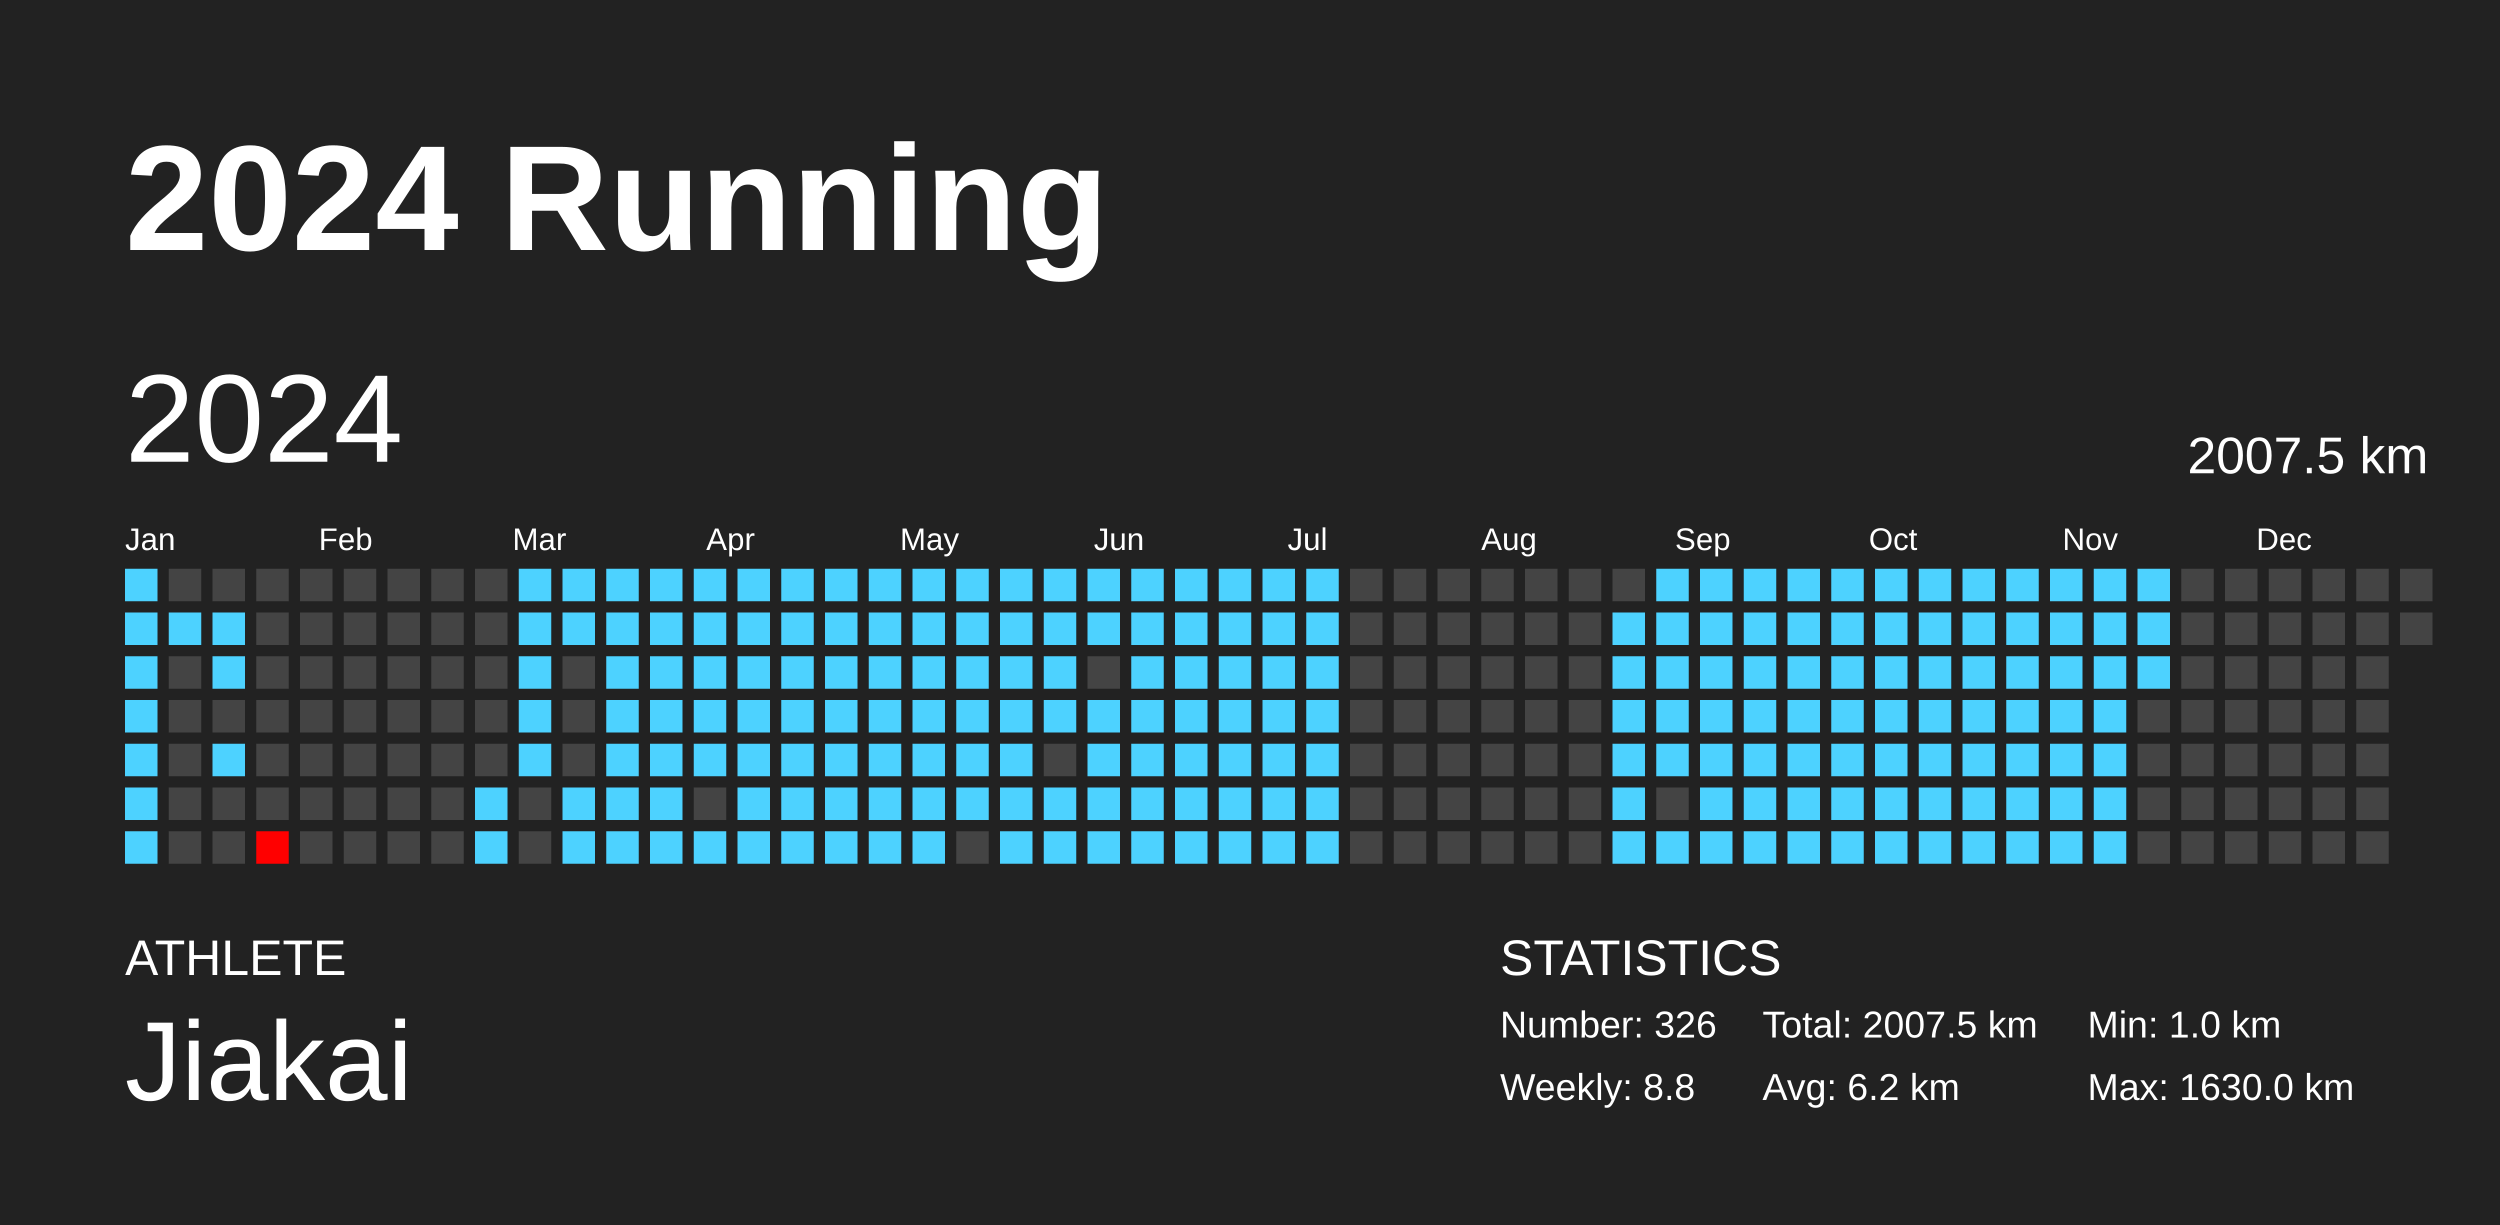
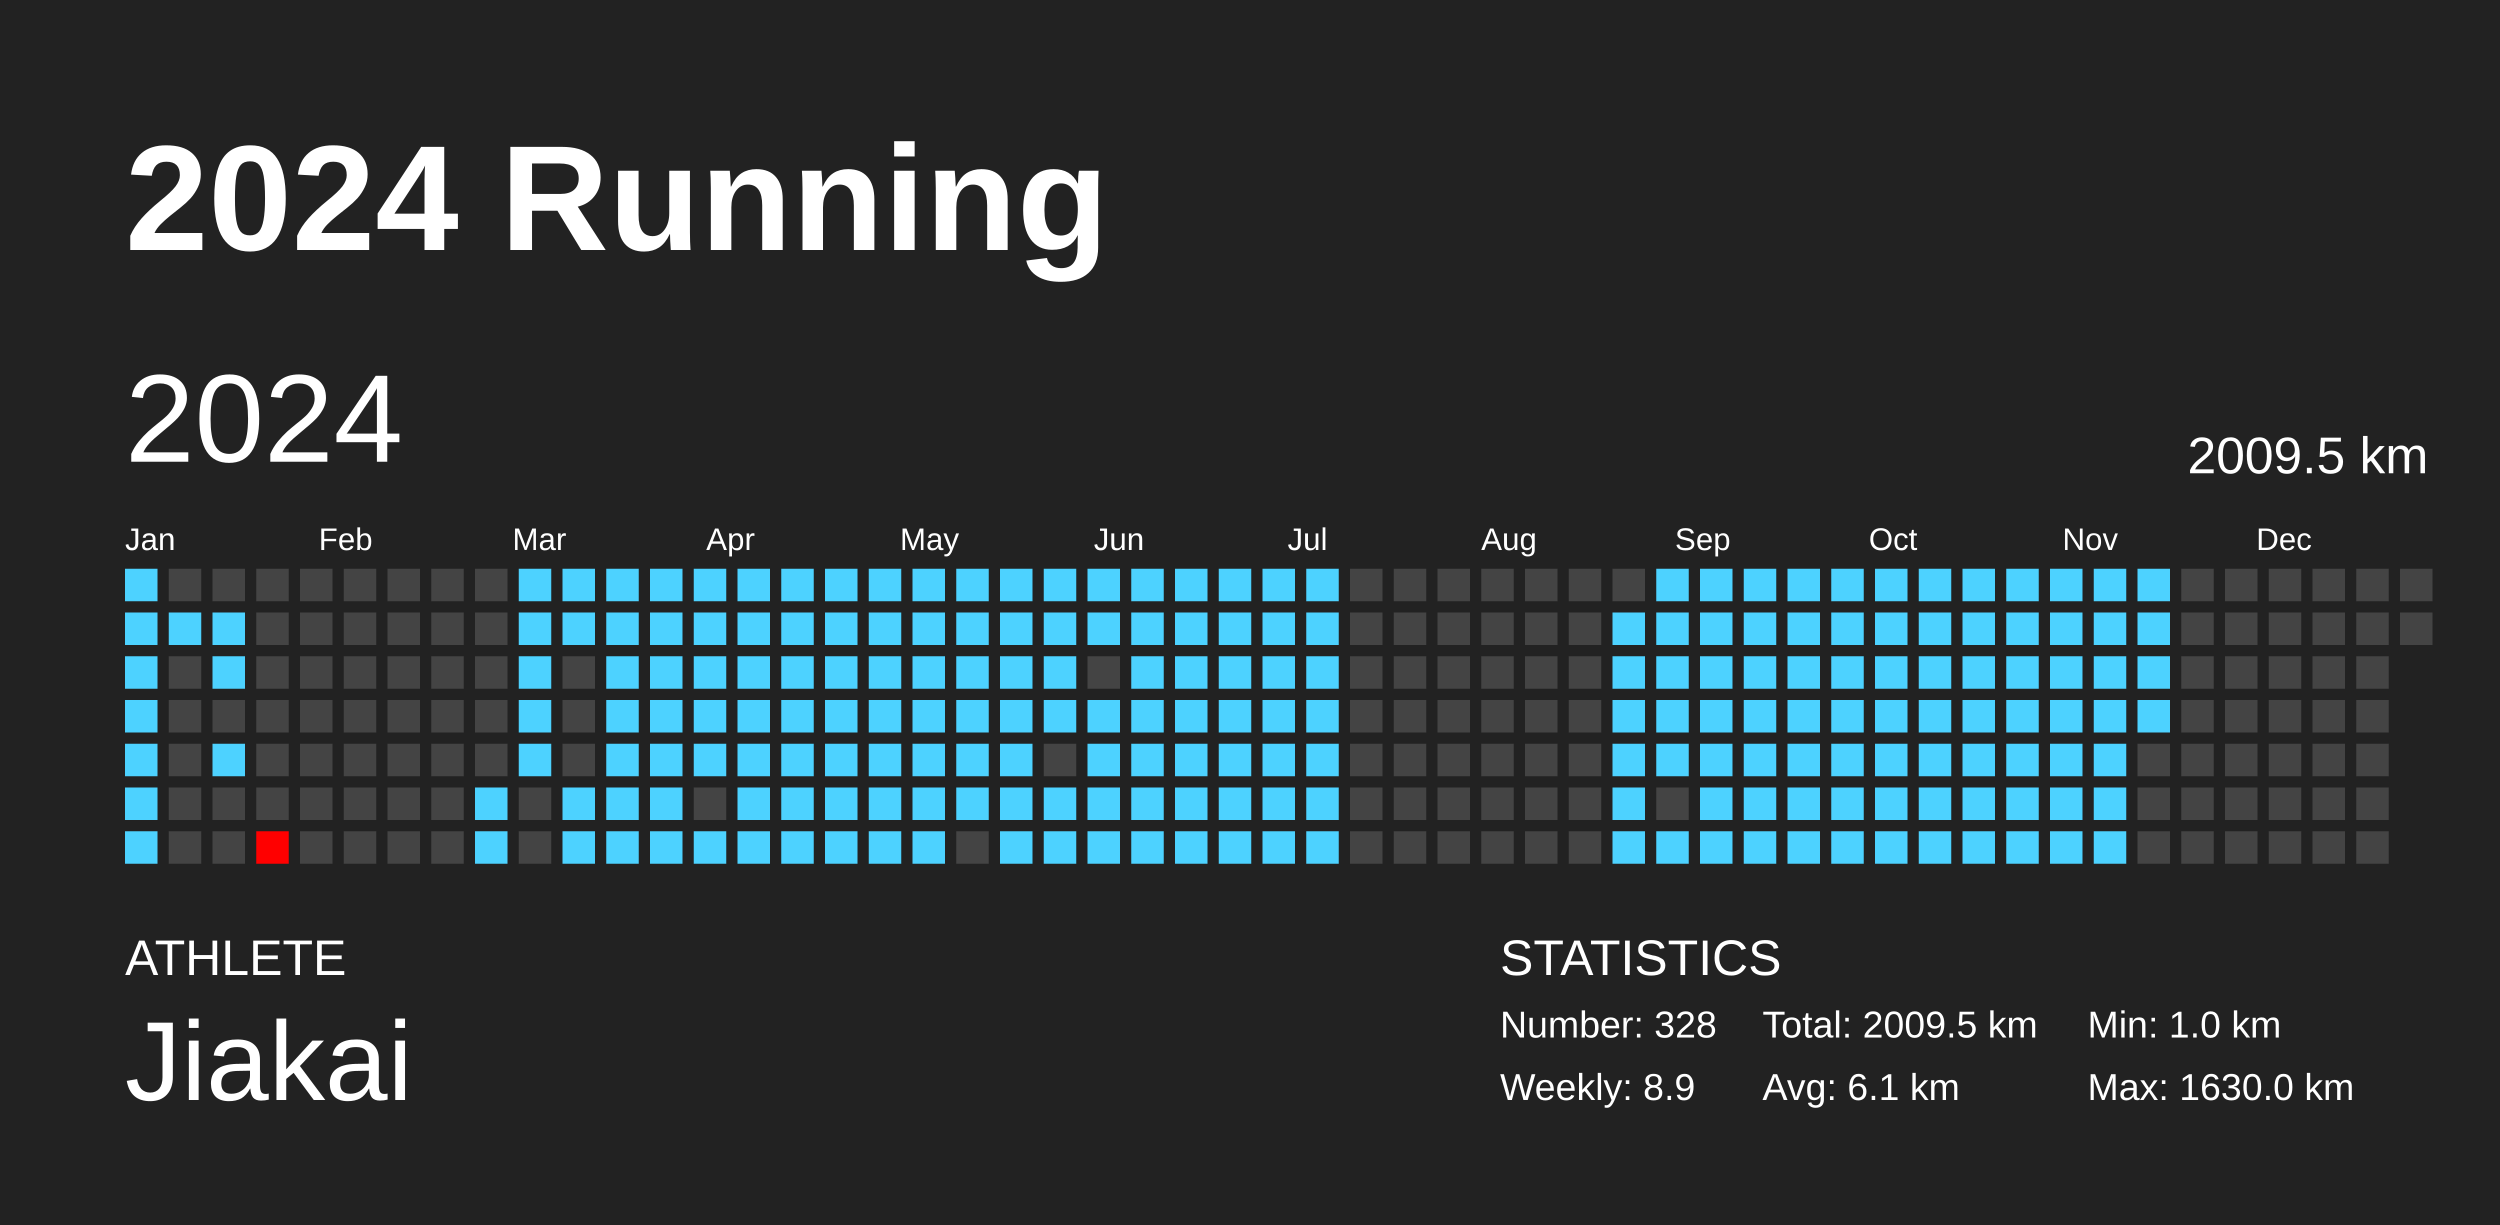
<svg xmlns="http://www.w3.org/2000/svg" baseProfile="full" height="98mm" version="1.1" viewBox="0,0,200,98" width="200mm">
  <defs />
  <rect fill="#222222" height="98" width="200" x="0" y="0" />
  <text fill="#FFFFFF" style="font-size:12px; font-family:Arial; font-weight:bold;" x="10" y="20">2024 Running</text>
  <text fill="#FFFFFF" style="font-size:4px; font-family:Arial" x="10" y="78">ATHLETE</text>
  <text fill="#FFFFFF" style="font-size:9px; font-family:Arial" x="10" y="88">Jiakai</text>
  <text fill="#FFFFFF" style="font-size:4px; font-family:Arial" x="120" y="78">STATISTICS</text>
-   <text fill="#FFFFFF" style="font-size:3px; font-family:Arial" x="120" y="83">Number: 326</text>
-   <text fill="#FFFFFF" style="font-size:3px; font-family:Arial" x="120" y="88">Weekly: 8.8</text>
-   <text fill="#FFFFFF" style="font-size:3px; font-family:Arial" x="141" y="83">Total: 2007.5 km</text>
-   <text fill="#FFFFFF" style="font-size:3px; font-family:Arial" x="141" y="88">Avg: 6.2 km</text>
+   <text fill="#FFFFFF" style="font-size:3px; font-family:Arial" x="120" y="83">Number: 328</text>
+   <text fill="#FFFFFF" style="font-size:3px; font-family:Arial" x="120" y="88">Weekly: 8.9</text>
+   <text fill="#FFFFFF" style="font-size:3px; font-family:Arial" x="141" y="83">Total: 2009.5 km</text>
+   <text fill="#FFFFFF" style="font-size:3px; font-family:Arial" x="141" y="88">Avg: 6.1 km</text>
  <text fill="#FFFFFF" style="font-size:3px; font-family:Arial" x="167" y="83">Min: 1.0 km</text>
  <text fill="#FFFFFF" style="font-size:3px; font-family:Arial" x="167" y="88">Max: 1630.0 km</text>
  <text dominant-baseline="hanging" fill="#FFFFFF" style="font-size:10.0px; font-family:Arial;" x="10" y="30">2024</text>
-   <text dominant-baseline="hanging" fill="#FFFFFF" style="font-size:4.125px; font-family:Arial;" x="175" y="35">2007.5 km</text>
+   <text dominant-baseline="hanging" fill="#FFFFFF" style="font-size:4.125px; font-family:Arial;" x="175" y="35">2009.5 km</text>
  <text fill="#FFFFFF" style="font-size:2.5px; font-family:Arial" x="10.0" y="44">Jan</text>
  <text fill="#FFFFFF" style="font-size:2.5px; font-family:Arial" x="25.5" y="44">Feb</text>
  <text fill="#FFFFFF" style="font-size:2.5px; font-family:Arial" x="41.0" y="44">Mar</text>
  <text fill="#FFFFFF" style="font-size:2.5px; font-family:Arial" x="56.5" y="44">Apr</text>
  <text fill="#FFFFFF" style="font-size:2.5px; font-family:Arial" x="72.0" y="44">May</text>
  <text fill="#FFFFFF" style="font-size:2.5px; font-family:Arial" x="87.5" y="44">Jun</text>
  <text fill="#FFFFFF" style="font-size:2.5px; font-family:Arial" x="103.0" y="44">Jul</text>
  <text fill="#FFFFFF" style="font-size:2.5px; font-family:Arial" x="118.5" y="44">Aug</text>
  <text fill="#FFFFFF" style="font-size:2.5px; font-family:Arial" x="134.0" y="44">Sep</text>
  <text fill="#FFFFFF" style="font-size:2.5px; font-family:Arial" x="149.5" y="44">Oct</text>
  <text fill="#FFFFFF" style="font-size:2.5px; font-family:Arial" x="165.0" y="44">Nov</text>
  <text fill="#FFFFFF" style="font-size:2.5px; font-family:Arial" x="180.5" y="44">Dec</text>
  <rect fill="#4dd2ff" height="2.6" width="2.6" x="10.0" y="45.5" />
  <rect fill="#4dd2ff" height="2.6" width="2.6" x="10.0" y="49.0" />
  <rect fill="#4dd2ff" height="2.6" width="2.6" x="10.0" y="52.5" />
  <rect fill="#4dd2ff" height="2.6" width="2.6" x="10.0" y="56.0" />
  <rect fill="#4dd2ff" height="2.6" width="2.6" x="10.0" y="59.5" />
  <rect fill="#4dd2ff" height="2.6" width="2.6" x="10.0" y="63.0" />
  <rect fill="#4dd2ff" height="2.6" width="2.6" x="10.0" y="66.5" />
  <rect fill="#444444" height="2.6" width="2.6" x="13.5" y="45.5" />
  <rect fill="#4dd2ff" height="2.6" width="2.6" x="13.5" y="49.0" />
  <rect fill="#444444" height="2.6" width="2.6" x="13.5" y="52.5" />
  <rect fill="#444444" height="2.6" width="2.6" x="13.5" y="56.0" />
  <rect fill="#444444" height="2.6" width="2.6" x="13.5" y="59.5" />
  <rect fill="#444444" height="2.6" width="2.6" x="13.5" y="63.0" />
  <rect fill="#444444" height="2.6" width="2.6" x="13.5" y="66.5" />
  <rect fill="#444444" height="2.6" width="2.6" x="17.0" y="45.5" />
  <rect fill="#4dd2ff" height="2.6" width="2.6" x="17.0" y="49.0" />
  <rect fill="#4dd2ff" height="2.6" width="2.6" x="17.0" y="52.5" />
  <rect fill="#444444" height="2.6" width="2.6" x="17.0" y="56.0" />
  <rect fill="#4dd2ff" height="2.6" width="2.6" x="17.0" y="59.5" />
  <rect fill="#444444" height="2.6" width="2.6" x="17.0" y="63.0" />
  <rect fill="#444444" height="2.6" width="2.6" x="17.0" y="66.5" />
  <rect fill="#444444" height="2.6" width="2.6" x="20.5" y="45.5" />
  <rect fill="#444444" height="2.6" width="2.6" x="20.5" y="49.0" />
  <rect fill="#444444" height="2.6" width="2.6" x="20.5" y="52.5" />
  <rect fill="#444444" height="2.6" width="2.6" x="20.5" y="56.0" />
  <rect fill="#444444" height="2.6" width="2.6" x="20.5" y="59.5" />
  <rect fill="#444444" height="2.6" width="2.6" x="20.5" y="63.0" />
  <rect fill="red" height="2.6" width="2.6" x="20.5" y="66.5" />
  <rect fill="#444444" height="2.6" width="2.6" x="24.0" y="45.5" />
  <rect fill="#444444" height="2.6" width="2.6" x="24.0" y="49.0" />
  <rect fill="#444444" height="2.6" width="2.6" x="24.0" y="52.5" />
  <rect fill="#444444" height="2.6" width="2.6" x="24.0" y="56.0" />
  <rect fill="#444444" height="2.6" width="2.6" x="24.0" y="59.5" />
  <rect fill="#444444" height="2.6" width="2.6" x="24.0" y="63.0" />
  <rect fill="#444444" height="2.6" width="2.6" x="24.0" y="66.5" />
  <rect fill="#444444" height="2.6" width="2.6" x="27.5" y="45.5" />
  <rect fill="#444444" height="2.6" width="2.6" x="27.5" y="49.0" />
  <rect fill="#444444" height="2.6" width="2.6" x="27.5" y="52.5" />
  <rect fill="#444444" height="2.6" width="2.6" x="27.5" y="56.0" />
  <rect fill="#444444" height="2.6" width="2.6" x="27.5" y="59.5" />
  <rect fill="#444444" height="2.6" width="2.6" x="27.5" y="63.0" />
  <rect fill="#444444" height="2.6" width="2.6" x="27.5" y="66.5" />
  <rect fill="#444444" height="2.6" width="2.6" x="31.0" y="45.5" />
  <rect fill="#444444" height="2.6" width="2.6" x="31.0" y="49.0" />
  <rect fill="#444444" height="2.6" width="2.6" x="31.0" y="52.5" />
  <rect fill="#444444" height="2.6" width="2.6" x="31.0" y="56.0" />
  <rect fill="#444444" height="2.6" width="2.6" x="31.0" y="59.5" />
  <rect fill="#444444" height="2.6" width="2.6" x="31.0" y="63.0" />
  <rect fill="#444444" height="2.6" width="2.6" x="31.0" y="66.5" />
  <rect fill="#444444" height="2.6" width="2.6" x="34.5" y="45.5" />
  <rect fill="#444444" height="2.6" width="2.6" x="34.5" y="49.0" />
  <rect fill="#444444" height="2.6" width="2.6" x="34.5" y="52.5" />
  <rect fill="#444444" height="2.6" width="2.6" x="34.5" y="56.0" />
  <rect fill="#444444" height="2.6" width="2.6" x="34.5" y="59.5" />
  <rect fill="#444444" height="2.6" width="2.6" x="34.5" y="63.0" />
  <rect fill="#444444" height="2.6" width="2.6" x="34.5" y="66.5" />
  <rect fill="#444444" height="2.6" width="2.6" x="38.0" y="45.5" />
  <rect fill="#444444" height="2.6" width="2.6" x="38.0" y="49.0" />
  <rect fill="#444444" height="2.6" width="2.6" x="38.0" y="52.5" />
  <rect fill="#444444" height="2.6" width="2.6" x="38.0" y="56.0" />
  <rect fill="#444444" height="2.6" width="2.6" x="38.0" y="59.5" />
  <rect fill="#4dd2ff" height="2.6" width="2.6" x="38.0" y="63.0" />
  <rect fill="#4dd2ff" height="2.6" width="2.6" x="38.0" y="66.5" />
  <rect fill="#4dd2ff" height="2.6" width="2.6" x="41.5" y="45.5" />
  <rect fill="#4dd2ff" height="2.6" width="2.6" x="41.5" y="49.0" />
  <rect fill="#4dd2ff" height="2.6" width="2.6" x="41.5" y="52.5" />
  <rect fill="#4dd2ff" height="2.6" width="2.6" x="41.5" y="56.0" />
  <rect fill="#4dd2ff" height="2.6" width="2.6" x="41.5" y="59.5" />
  <rect fill="#444444" height="2.6" width="2.6" x="41.5" y="63.0" />
  <rect fill="#444444" height="2.6" width="2.6" x="41.5" y="66.5" />
  <rect fill="#4dd2ff" height="2.6" width="2.6" x="45.0" y="45.5" />
  <rect fill="#4dd2ff" height="2.6" width="2.6" x="45.0" y="49.0" />
  <rect fill="#444444" height="2.6" width="2.6" x="45.0" y="52.5" />
  <rect fill="#444444" height="2.6" width="2.6" x="45.0" y="56.0" />
  <rect fill="#444444" height="2.6" width="2.6" x="45.0" y="59.5" />
  <rect fill="#4dd2ff" height="2.6" width="2.6" x="45.0" y="63.0" />
  <rect fill="#4dd2ff" height="2.6" width="2.6" x="45.0" y="66.5" />
  <rect fill="#4dd2ff" height="2.6" width="2.6" x="48.5" y="45.5" />
  <rect fill="#4dd2ff" height="2.6" width="2.6" x="48.5" y="49.0" />
  <rect fill="#4dd2ff" height="2.6" width="2.6" x="48.5" y="52.5" />
  <rect fill="#4dd2ff" height="2.6" width="2.6" x="48.5" y="56.0" />
  <rect fill="#4dd2ff" height="2.6" width="2.6" x="48.5" y="59.5" />
  <rect fill="#4dd2ff" height="2.6" width="2.6" x="48.5" y="63.0" />
  <rect fill="#4dd2ff" height="2.6" width="2.6" x="48.5" y="66.5" />
  <rect fill="#4dd2ff" height="2.6" width="2.6" x="52.0" y="45.5" />
  <rect fill="#4dd2ff" height="2.6" width="2.6" x="52.0" y="49.0" />
  <rect fill="#4dd2ff" height="2.6" width="2.6" x="52.0" y="52.5" />
  <rect fill="#4dd2ff" height="2.6" width="2.6" x="52.0" y="56.0" />
  <rect fill="#4dd2ff" height="2.6" width="2.6" x="52.0" y="59.5" />
  <rect fill="#4dd2ff" height="2.6" width="2.6" x="52.0" y="63.0" />
  <rect fill="#4dd2ff" height="2.6" width="2.6" x="52.0" y="66.5" />
  <rect fill="#4dd2ff" height="2.6" width="2.6" x="55.5" y="45.5" />
  <rect fill="#4dd2ff" height="2.6" width="2.6" x="55.5" y="49.0" />
  <rect fill="#4dd2ff" height="2.6" width="2.6" x="55.5" y="52.5" />
  <rect fill="#4dd2ff" height="2.6" width="2.6" x="55.5" y="56.0" />
  <rect fill="#4dd2ff" height="2.6" width="2.6" x="55.5" y="59.5" />
  <rect fill="#444444" height="2.6" width="2.6" x="55.5" y="63.0" />
  <rect fill="#4dd2ff" height="2.6" width="2.6" x="55.5" y="66.5" />
  <rect fill="#4dd2ff" height="2.6" width="2.6" x="59.0" y="45.5" />
  <rect fill="#4dd2ff" height="2.6" width="2.6" x="59.0" y="49.0" />
  <rect fill="#4dd2ff" height="2.6" width="2.6" x="59.0" y="52.5" />
  <rect fill="#4dd2ff" height="2.6" width="2.6" x="59.0" y="56.0" />
  <rect fill="#4dd2ff" height="2.6" width="2.6" x="59.0" y="59.5" />
  <rect fill="#4dd2ff" height="2.6" width="2.6" x="59.0" y="63.0" />
  <rect fill="#4dd2ff" height="2.6" width="2.6" x="59.0" y="66.5" />
  <rect fill="#4dd2ff" height="2.6" width="2.6" x="62.5" y="45.5" />
  <rect fill="#4dd2ff" height="2.6" width="2.6" x="62.5" y="49.0" />
  <rect fill="#4dd2ff" height="2.6" width="2.6" x="62.5" y="52.5" />
  <rect fill="#4dd2ff" height="2.6" width="2.6" x="62.5" y="56.0" />
  <rect fill="#4dd2ff" height="2.6" width="2.6" x="62.5" y="59.5" />
  <rect fill="#4dd2ff" height="2.6" width="2.6" x="62.5" y="63.0" />
  <rect fill="#4dd2ff" height="2.6" width="2.6" x="62.5" y="66.5" />
  <rect fill="#4dd2ff" height="2.6" width="2.6" x="66.0" y="45.5" />
  <rect fill="#4dd2ff" height="2.6" width="2.6" x="66.0" y="49.0" />
  <rect fill="#4dd2ff" height="2.6" width="2.6" x="66.0" y="52.5" />
  <rect fill="#4dd2ff" height="2.6" width="2.6" x="66.0" y="56.0" />
  <rect fill="#4dd2ff" height="2.6" width="2.6" x="66.0" y="59.5" />
  <rect fill="#4dd2ff" height="2.6" width="2.6" x="66.0" y="63.0" />
  <rect fill="#4dd2ff" height="2.6" width="2.6" x="66.0" y="66.5" />
  <rect fill="#4dd2ff" height="2.6" width="2.6" x="69.5" y="45.5" />
  <rect fill="#4dd2ff" height="2.6" width="2.6" x="69.5" y="49.0" />
  <rect fill="#4dd2ff" height="2.6" width="2.6" x="69.5" y="52.5" />
  <rect fill="#4dd2ff" height="2.6" width="2.6" x="69.5" y="56.0" />
  <rect fill="#4dd2ff" height="2.6" width="2.6" x="69.5" y="59.5" />
  <rect fill="#4dd2ff" height="2.6" width="2.6" x="69.5" y="63.0" />
  <rect fill="#4dd2ff" height="2.6" width="2.6" x="69.5" y="66.5" />
  <rect fill="#4dd2ff" height="2.6" width="2.6" x="73.0" y="45.5" />
  <rect fill="#4dd2ff" height="2.6" width="2.6" x="73.0" y="49.0" />
  <rect fill="#4dd2ff" height="2.6" width="2.6" x="73.0" y="52.5" />
  <rect fill="#4dd2ff" height="2.6" width="2.6" x="73.0" y="56.0" />
  <rect fill="#4dd2ff" height="2.6" width="2.6" x="73.0" y="59.5" />
  <rect fill="#4dd2ff" height="2.6" width="2.6" x="73.0" y="63.0" />
  <rect fill="#4dd2ff" height="2.6" width="2.6" x="73.0" y="66.5" />
  <rect fill="#4dd2ff" height="2.6" width="2.6" x="76.5" y="45.5" />
  <rect fill="#4dd2ff" height="2.6" width="2.6" x="76.5" y="49.0" />
  <rect fill="#4dd2ff" height="2.6" width="2.6" x="76.5" y="52.5" />
  <rect fill="#4dd2ff" height="2.6" width="2.6" x="76.5" y="56.0" />
  <rect fill="#4dd2ff" height="2.6" width="2.6" x="76.5" y="59.5" />
  <rect fill="#4dd2ff" height="2.6" width="2.6" x="76.5" y="63.0" />
  <rect fill="#444444" height="2.6" width="2.6" x="76.5" y="66.5" />
  <rect fill="#4dd2ff" height="2.6" width="2.6" x="80.0" y="45.5" />
  <rect fill="#4dd2ff" height="2.6" width="2.6" x="80.0" y="49.0" />
  <rect fill="#4dd2ff" height="2.6" width="2.6" x="80.0" y="52.5" />
  <rect fill="#4dd2ff" height="2.6" width="2.6" x="80.0" y="56.0" />
  <rect fill="#4dd2ff" height="2.6" width="2.6" x="80.0" y="59.5" />
  <rect fill="#4dd2ff" height="2.6" width="2.6" x="80.0" y="63.0" />
  <rect fill="#4dd2ff" height="2.6" width="2.6" x="80.0" y="66.5" />
  <rect fill="#4dd2ff" height="2.6" width="2.6" x="83.5" y="45.5" />
  <rect fill="#4dd2ff" height="2.6" width="2.6" x="83.5" y="49.0" />
  <rect fill="#4dd2ff" height="2.6" width="2.6" x="83.5" y="52.5" />
  <rect fill="#4dd2ff" height="2.6" width="2.6" x="83.5" y="56.0" />
  <rect fill="#444444" height="2.6" width="2.6" x="83.5" y="59.5" />
  <rect fill="#4dd2ff" height="2.6" width="2.6" x="83.5" y="63.0" />
  <rect fill="#4dd2ff" height="2.6" width="2.6" x="83.5" y="66.5" />
  <rect fill="#4dd2ff" height="2.6" width="2.6" x="87.0" y="45.5" />
  <rect fill="#4dd2ff" height="2.6" width="2.6" x="87.0" y="49.0" />
  <rect fill="#444444" height="2.6" width="2.6" x="87.0" y="52.5" />
  <rect fill="#4dd2ff" height="2.6" width="2.6" x="87.0" y="56.0" />
  <rect fill="#4dd2ff" height="2.6" width="2.6" x="87.0" y="59.5" />
  <rect fill="#4dd2ff" height="2.6" width="2.6" x="87.0" y="63.0" />
  <rect fill="#4dd2ff" height="2.6" width="2.6" x="87.0" y="66.5" />
  <rect fill="#4dd2ff" height="2.6" width="2.6" x="90.5" y="45.5" />
  <rect fill="#4dd2ff" height="2.6" width="2.6" x="90.5" y="49.0" />
  <rect fill="#4dd2ff" height="2.6" width="2.6" x="90.5" y="52.5" />
  <rect fill="#4dd2ff" height="2.6" width="2.6" x="90.5" y="56.0" />
  <rect fill="#4dd2ff" height="2.6" width="2.6" x="90.5" y="59.5" />
  <rect fill="#4dd2ff" height="2.6" width="2.6" x="90.5" y="63.0" />
  <rect fill="#4dd2ff" height="2.6" width="2.6" x="90.5" y="66.5" />
  <rect fill="#4dd2ff" height="2.6" width="2.6" x="94.0" y="45.5" />
  <rect fill="#4dd2ff" height="2.6" width="2.6" x="94.0" y="49.0" />
  <rect fill="#4dd2ff" height="2.6" width="2.6" x="94.0" y="52.5" />
  <rect fill="#4dd2ff" height="2.6" width="2.6" x="94.0" y="56.0" />
  <rect fill="#4dd2ff" height="2.6" width="2.6" x="94.0" y="59.5" />
  <rect fill="#4dd2ff" height="2.6" width="2.6" x="94.0" y="63.0" />
  <rect fill="#4dd2ff" height="2.6" width="2.6" x="94.0" y="66.5" />
  <rect fill="#4dd2ff" height="2.6" width="2.6" x="97.5" y="45.5" />
  <rect fill="#4dd2ff" height="2.6" width="2.6" x="97.5" y="49.0" />
  <rect fill="#4dd2ff" height="2.6" width="2.6" x="97.5" y="52.5" />
  <rect fill="#4dd2ff" height="2.6" width="2.6" x="97.5" y="56.0" />
  <rect fill="#4dd2ff" height="2.6" width="2.6" x="97.5" y="59.5" />
  <rect fill="#4dd2ff" height="2.6" width="2.6" x="97.5" y="63.0" />
  <rect fill="#4dd2ff" height="2.6" width="2.6" x="97.5" y="66.5" />
  <rect fill="#4dd2ff" height="2.6" width="2.6" x="101.0" y="45.5" />
  <rect fill="#4dd2ff" height="2.6" width="2.6" x="101.0" y="49.0" />
  <rect fill="#4dd2ff" height="2.6" width="2.6" x="101.0" y="52.5" />
  <rect fill="#4dd2ff" height="2.6" width="2.6" x="101.0" y="56.0" />
  <rect fill="#4dd2ff" height="2.6" width="2.6" x="101.0" y="59.5" />
  <rect fill="#4dd2ff" height="2.6" width="2.6" x="101.0" y="63.0" />
  <rect fill="#4dd2ff" height="2.6" width="2.6" x="101.0" y="66.5" />
  <rect fill="#4dd2ff" height="2.6" width="2.6" x="104.5" y="45.5" />
  <rect fill="#4dd2ff" height="2.6" width="2.6" x="104.5" y="49.0" />
  <rect fill="#4dd2ff" height="2.6" width="2.6" x="104.5" y="52.5" />
  <rect fill="#4dd2ff" height="2.6" width="2.6" x="104.5" y="56.0" />
  <rect fill="#4dd2ff" height="2.6" width="2.6" x="104.5" y="59.5" />
  <rect fill="#4dd2ff" height="2.6" width="2.6" x="104.5" y="63.0" />
  <rect fill="#4dd2ff" height="2.6" width="2.6" x="104.5" y="66.5" />
  <rect fill="#444444" height="2.6" width="2.6" x="108.0" y="45.5" />
  <rect fill="#444444" height="2.6" width="2.6" x="108.0" y="49.0" />
  <rect fill="#444444" height="2.6" width="2.6" x="108.0" y="52.5" />
  <rect fill="#444444" height="2.6" width="2.6" x="108.0" y="56.0" />
  <rect fill="#444444" height="2.6" width="2.6" x="108.0" y="59.5" />
  <rect fill="#444444" height="2.6" width="2.6" x="108.0" y="63.0" />
  <rect fill="#444444" height="2.6" width="2.6" x="108.0" y="66.5" />
  <rect fill="#444444" height="2.6" width="2.6" x="111.5" y="45.5" />
  <rect fill="#444444" height="2.6" width="2.6" x="111.5" y="49.0" />
  <rect fill="#444444" height="2.6" width="2.6" x="111.5" y="52.5" />
  <rect fill="#444444" height="2.6" width="2.6" x="111.5" y="56.0" />
  <rect fill="#444444" height="2.6" width="2.6" x="111.5" y="59.5" />
  <rect fill="#444444" height="2.6" width="2.6" x="111.5" y="63.0" />
  <rect fill="#444444" height="2.6" width="2.6" x="111.5" y="66.5" />
  <rect fill="#444444" height="2.6" width="2.6" x="115.0" y="45.5" />
  <rect fill="#444444" height="2.6" width="2.6" x="115.0" y="49.0" />
  <rect fill="#444444" height="2.6" width="2.6" x="115.0" y="52.5" />
  <rect fill="#444444" height="2.6" width="2.6" x="115.0" y="56.0" />
  <rect fill="#444444" height="2.6" width="2.6" x="115.0" y="59.5" />
  <rect fill="#444444" height="2.6" width="2.6" x="115.0" y="63.0" />
  <rect fill="#444444" height="2.6" width="2.6" x="115.0" y="66.5" />
  <rect fill="#444444" height="2.6" width="2.6" x="118.5" y="45.5" />
  <rect fill="#444444" height="2.6" width="2.6" x="118.5" y="49.0" />
  <rect fill="#444444" height="2.6" width="2.6" x="118.5" y="52.5" />
  <rect fill="#444444" height="2.6" width="2.6" x="118.5" y="56.0" />
  <rect fill="#444444" height="2.6" width="2.6" x="118.5" y="59.5" />
  <rect fill="#444444" height="2.6" width="2.6" x="118.5" y="63.0" />
  <rect fill="#444444" height="2.6" width="2.6" x="118.5" y="66.5" />
  <rect fill="#444444" height="2.6" width="2.6" x="122.0" y="45.5" />
  <rect fill="#444444" height="2.6" width="2.6" x="122.0" y="49.0" />
  <rect fill="#444444" height="2.6" width="2.6" x="122.0" y="52.5" />
  <rect fill="#444444" height="2.6" width="2.6" x="122.0" y="56.0" />
  <rect fill="#444444" height="2.6" width="2.6" x="122.0" y="59.5" />
  <rect fill="#444444" height="2.6" width="2.6" x="122.0" y="63.0" />
  <rect fill="#444444" height="2.6" width="2.6" x="122.0" y="66.5" />
  <rect fill="#444444" height="2.6" width="2.6" x="125.5" y="45.5" />
  <rect fill="#444444" height="2.6" width="2.6" x="125.5" y="49.0" />
  <rect fill="#444444" height="2.6" width="2.6" x="125.5" y="52.5" />
  <rect fill="#444444" height="2.6" width="2.6" x="125.5" y="56.0" />
  <rect fill="#444444" height="2.6" width="2.6" x="125.5" y="59.5" />
  <rect fill="#444444" height="2.6" width="2.6" x="125.5" y="63.0" />
  <rect fill="#444444" height="2.6" width="2.6" x="125.5" y="66.5" />
  <rect fill="#444444" height="2.6" width="2.6" x="129.0" y="45.5" />
  <rect fill="#4dd2ff" height="2.6" width="2.6" x="129.0" y="49.0" />
  <rect fill="#4dd2ff" height="2.6" width="2.6" x="129.0" y="52.5" />
  <rect fill="#4dd2ff" height="2.6" width="2.6" x="129.0" y="56.0" />
  <rect fill="#4dd2ff" height="2.6" width="2.6" x="129.0" y="59.5" />
  <rect fill="#4dd2ff" height="2.6" width="2.6" x="129.0" y="63.0" />
  <rect fill="#4dd2ff" height="2.6" width="2.6" x="129.0" y="66.5" />
  <rect fill="#4dd2ff" height="2.6" width="2.6" x="132.5" y="45.5" />
  <rect fill="#4dd2ff" height="2.6" width="2.6" x="132.5" y="49.0" />
  <rect fill="#4dd2ff" height="2.6" width="2.6" x="132.5" y="52.5" />
  <rect fill="#4dd2ff" height="2.6" width="2.6" x="132.5" y="56.0" />
  <rect fill="#4dd2ff" height="2.6" width="2.6" x="132.5" y="59.5" />
  <rect fill="#444444" height="2.6" width="2.6" x="132.5" y="63.0" />
  <rect fill="#4dd2ff" height="2.6" width="2.6" x="132.5" y="66.5" />
  <rect fill="#4dd2ff" height="2.6" width="2.6" x="136.0" y="45.5" />
  <rect fill="#4dd2ff" height="2.6" width="2.6" x="136.0" y="49.0" />
  <rect fill="#4dd2ff" height="2.6" width="2.6" x="136.0" y="52.5" />
  <rect fill="#4dd2ff" height="2.6" width="2.6" x="136.0" y="56.0" />
  <rect fill="#4dd2ff" height="2.6" width="2.6" x="136.0" y="59.5" />
  <rect fill="#4dd2ff" height="2.6" width="2.6" x="136.0" y="63.0" />
  <rect fill="#4dd2ff" height="2.6" width="2.6" x="136.0" y="66.5" />
  <rect fill="#4dd2ff" height="2.6" width="2.6" x="139.5" y="45.5" />
  <rect fill="#4dd2ff" height="2.6" width="2.6" x="139.5" y="49.0" />
  <rect fill="#4dd2ff" height="2.6" width="2.6" x="139.5" y="52.5" />
  <rect fill="#4dd2ff" height="2.6" width="2.6" x="139.5" y="56.0" />
  <rect fill="#4dd2ff" height="2.6" width="2.6" x="139.5" y="59.5" />
  <rect fill="#4dd2ff" height="2.6" width="2.6" x="139.5" y="63.0" />
  <rect fill="#4dd2ff" height="2.6" width="2.6" x="139.5" y="66.5" />
  <rect fill="#4dd2ff" height="2.6" width="2.6" x="143.0" y="45.5" />
  <rect fill="#4dd2ff" height="2.6" width="2.6" x="143.0" y="49.0" />
  <rect fill="#4dd2ff" height="2.6" width="2.6" x="143.0" y="52.5" />
  <rect fill="#4dd2ff" height="2.6" width="2.6" x="143.0" y="56.0" />
  <rect fill="#4dd2ff" height="2.6" width="2.6" x="143.0" y="59.5" />
  <rect fill="#4dd2ff" height="2.6" width="2.6" x="143.0" y="63.0" />
  <rect fill="#4dd2ff" height="2.6" width="2.6" x="143.0" y="66.5" />
  <rect fill="#4dd2ff" height="2.6" width="2.6" x="146.5" y="45.5" />
  <rect fill="#4dd2ff" height="2.6" width="2.6" x="146.5" y="49.0" />
  <rect fill="#4dd2ff" height="2.6" width="2.6" x="146.5" y="52.5" />
  <rect fill="#4dd2ff" height="2.6" width="2.6" x="146.5" y="56.0" />
  <rect fill="#4dd2ff" height="2.6" width="2.6" x="146.5" y="59.5" />
  <rect fill="#4dd2ff" height="2.6" width="2.6" x="146.5" y="63.0" />
  <rect fill="#4dd2ff" height="2.6" width="2.6" x="146.5" y="66.5" />
  <rect fill="#4dd2ff" height="2.6" width="2.6" x="150.0" y="45.5" />
  <rect fill="#4dd2ff" height="2.6" width="2.6" x="150.0" y="49.0" />
  <rect fill="#4dd2ff" height="2.6" width="2.6" x="150.0" y="52.5" />
  <rect fill="#4dd2ff" height="2.6" width="2.6" x="150.0" y="56.0" />
  <rect fill="#4dd2ff" height="2.6" width="2.6" x="150.0" y="59.5" />
  <rect fill="#4dd2ff" height="2.6" width="2.6" x="150.0" y="63.0" />
  <rect fill="#4dd2ff" height="2.6" width="2.6" x="150.0" y="66.5" />
  <rect fill="#4dd2ff" height="2.6" width="2.6" x="153.5" y="45.5" />
  <rect fill="#4dd2ff" height="2.6" width="2.6" x="153.5" y="49.0" />
  <rect fill="#4dd2ff" height="2.6" width="2.6" x="153.5" y="52.5" />
  <rect fill="#4dd2ff" height="2.6" width="2.6" x="153.5" y="56.0" />
  <rect fill="#4dd2ff" height="2.6" width="2.6" x="153.5" y="59.5" />
  <rect fill="#4dd2ff" height="2.6" width="2.6" x="153.5" y="63.0" />
  <rect fill="#4dd2ff" height="2.6" width="2.6" x="153.5" y="66.5" />
  <rect fill="#4dd2ff" height="2.6" width="2.6" x="157.0" y="45.5" />
  <rect fill="#4dd2ff" height="2.6" width="2.6" x="157.0" y="49.0" />
  <rect fill="#4dd2ff" height="2.6" width="2.6" x="157.0" y="52.5" />
  <rect fill="#4dd2ff" height="2.6" width="2.6" x="157.0" y="56.0" />
  <rect fill="#4dd2ff" height="2.6" width="2.6" x="157.0" y="59.5" />
  <rect fill="#4dd2ff" height="2.6" width="2.6" x="157.0" y="63.0" />
  <rect fill="#4dd2ff" height="2.6" width="2.6" x="157.0" y="66.5" />
  <rect fill="#4dd2ff" height="2.6" width="2.6" x="160.5" y="45.5" />
  <rect fill="#4dd2ff" height="2.6" width="2.6" x="160.5" y="49.0" />
  <rect fill="#4dd2ff" height="2.6" width="2.6" x="160.5" y="52.5" />
  <rect fill="#4dd2ff" height="2.6" width="2.6" x="160.5" y="56.0" />
  <rect fill="#4dd2ff" height="2.6" width="2.6" x="160.5" y="59.5" />
  <rect fill="#4dd2ff" height="2.6" width="2.6" x="160.5" y="63.0" />
  <rect fill="#4dd2ff" height="2.6" width="2.6" x="160.5" y="66.5" />
  <rect fill="#4dd2ff" height="2.6" width="2.6" x="164.0" y="45.5" />
  <rect fill="#4dd2ff" height="2.6" width="2.6" x="164.0" y="49.0" />
  <rect fill="#4dd2ff" height="2.6" width="2.6" x="164.0" y="52.5" />
  <rect fill="#4dd2ff" height="2.6" width="2.6" x="164.0" y="56.0" />
  <rect fill="#4dd2ff" height="2.6" width="2.6" x="164.0" y="59.5" />
  <rect fill="#4dd2ff" height="2.6" width="2.6" x="164.0" y="63.0" />
  <rect fill="#4dd2ff" height="2.6" width="2.6" x="164.0" y="66.5" />
  <rect fill="#4dd2ff" height="2.6" width="2.6" x="167.5" y="45.5" />
  <rect fill="#4dd2ff" height="2.6" width="2.6" x="167.5" y="49.0" />
  <rect fill="#4dd2ff" height="2.6" width="2.6" x="167.5" y="52.5" />
  <rect fill="#4dd2ff" height="2.6" width="2.6" x="167.5" y="56.0" />
  <rect fill="#4dd2ff" height="2.6" width="2.6" x="167.5" y="59.5" />
  <rect fill="#4dd2ff" height="2.6" width="2.6" x="167.5" y="63.0" />
  <rect fill="#4dd2ff" height="2.6" width="2.6" x="167.5" y="66.5" />
  <rect fill="#4dd2ff" height="2.6" width="2.6" x="171.0" y="45.5" />
  <rect fill="#4dd2ff" height="2.6" width="2.6" x="171.0" y="49.0" />
  <rect fill="#4dd2ff" height="2.6" width="2.6" x="171.0" y="52.5" />
-   <rect fill="#444444" height="2.6" width="2.6" x="171.0" y="56.0" />
+   <rect fill="#4dd2ff" height="2.6" width="2.6" x="171.0" y="56.0" />
  <rect fill="#444444" height="2.6" width="2.6" x="171.0" y="59.5" />
  <rect fill="#444444" height="2.6" width="2.6" x="171.0" y="63.0" />
  <rect fill="#444444" height="2.6" width="2.6" x="171.0" y="66.5" />
  <rect fill="#444444" height="2.6" width="2.6" x="174.5" y="45.5" />
  <rect fill="#444444" height="2.6" width="2.6" x="174.5" y="49.0" />
  <rect fill="#444444" height="2.6" width="2.6" x="174.5" y="52.5" />
  <rect fill="#444444" height="2.6" width="2.6" x="174.5" y="56.0" />
  <rect fill="#444444" height="2.6" width="2.6" x="174.5" y="59.5" />
  <rect fill="#444444" height="2.6" width="2.6" x="174.5" y="63.0" />
  <rect fill="#444444" height="2.6" width="2.6" x="174.5" y="66.5" />
  <rect fill="#444444" height="2.6" width="2.6" x="178.0" y="45.5" />
  <rect fill="#444444" height="2.6" width="2.6" x="178.0" y="49.0" />
  <rect fill="#444444" height="2.6" width="2.6" x="178.0" y="52.5" />
  <rect fill="#444444" height="2.6" width="2.6" x="178.0" y="56.0" />
  <rect fill="#444444" height="2.6" width="2.6" x="178.0" y="59.5" />
  <rect fill="#444444" height="2.6" width="2.6" x="178.0" y="63.0" />
  <rect fill="#444444" height="2.6" width="2.6" x="178.0" y="66.5" />
  <rect fill="#444444" height="2.6" width="2.6" x="181.5" y="45.5" />
  <rect fill="#444444" height="2.6" width="2.6" x="181.5" y="49.0" />
  <rect fill="#444444" height="2.6" width="2.6" x="181.5" y="52.5" />
  <rect fill="#444444" height="2.6" width="2.6" x="181.5" y="56.0" />
  <rect fill="#444444" height="2.6" width="2.6" x="181.5" y="59.5" />
  <rect fill="#444444" height="2.6" width="2.6" x="181.5" y="63.0" />
  <rect fill="#444444" height="2.6" width="2.6" x="181.5" y="66.5" />
  <rect fill="#444444" height="2.6" width="2.6" x="185.0" y="45.5" />
  <rect fill="#444444" height="2.6" width="2.6" x="185.0" y="49.0" />
  <rect fill="#444444" height="2.6" width="2.6" x="185.0" y="52.5" />
  <rect fill="#444444" height="2.6" width="2.6" x="185.0" y="56.0" />
  <rect fill="#444444" height="2.6" width="2.6" x="185.0" y="59.5" />
  <rect fill="#444444" height="2.6" width="2.6" x="185.0" y="63.0" />
  <rect fill="#444444" height="2.6" width="2.6" x="185.0" y="66.5" />
  <rect fill="#444444" height="2.6" width="2.6" x="188.5" y="45.5" />
  <rect fill="#444444" height="2.6" width="2.6" x="188.5" y="49.0" />
  <rect fill="#444444" height="2.6" width="2.6" x="188.5" y="52.5" />
  <rect fill="#444444" height="2.6" width="2.6" x="188.5" y="56.0" />
  <rect fill="#444444" height="2.6" width="2.6" x="188.5" y="59.5" />
  <rect fill="#444444" height="2.6" width="2.6" x="188.5" y="63.0" />
  <rect fill="#444444" height="2.6" width="2.6" x="188.5" y="66.5" />
  <rect fill="#444444" height="2.6" width="2.6" x="192.0" y="45.5" />
  <rect fill="#444444" height="2.6" width="2.6" x="192.0" y="49.0" />
</svg>
